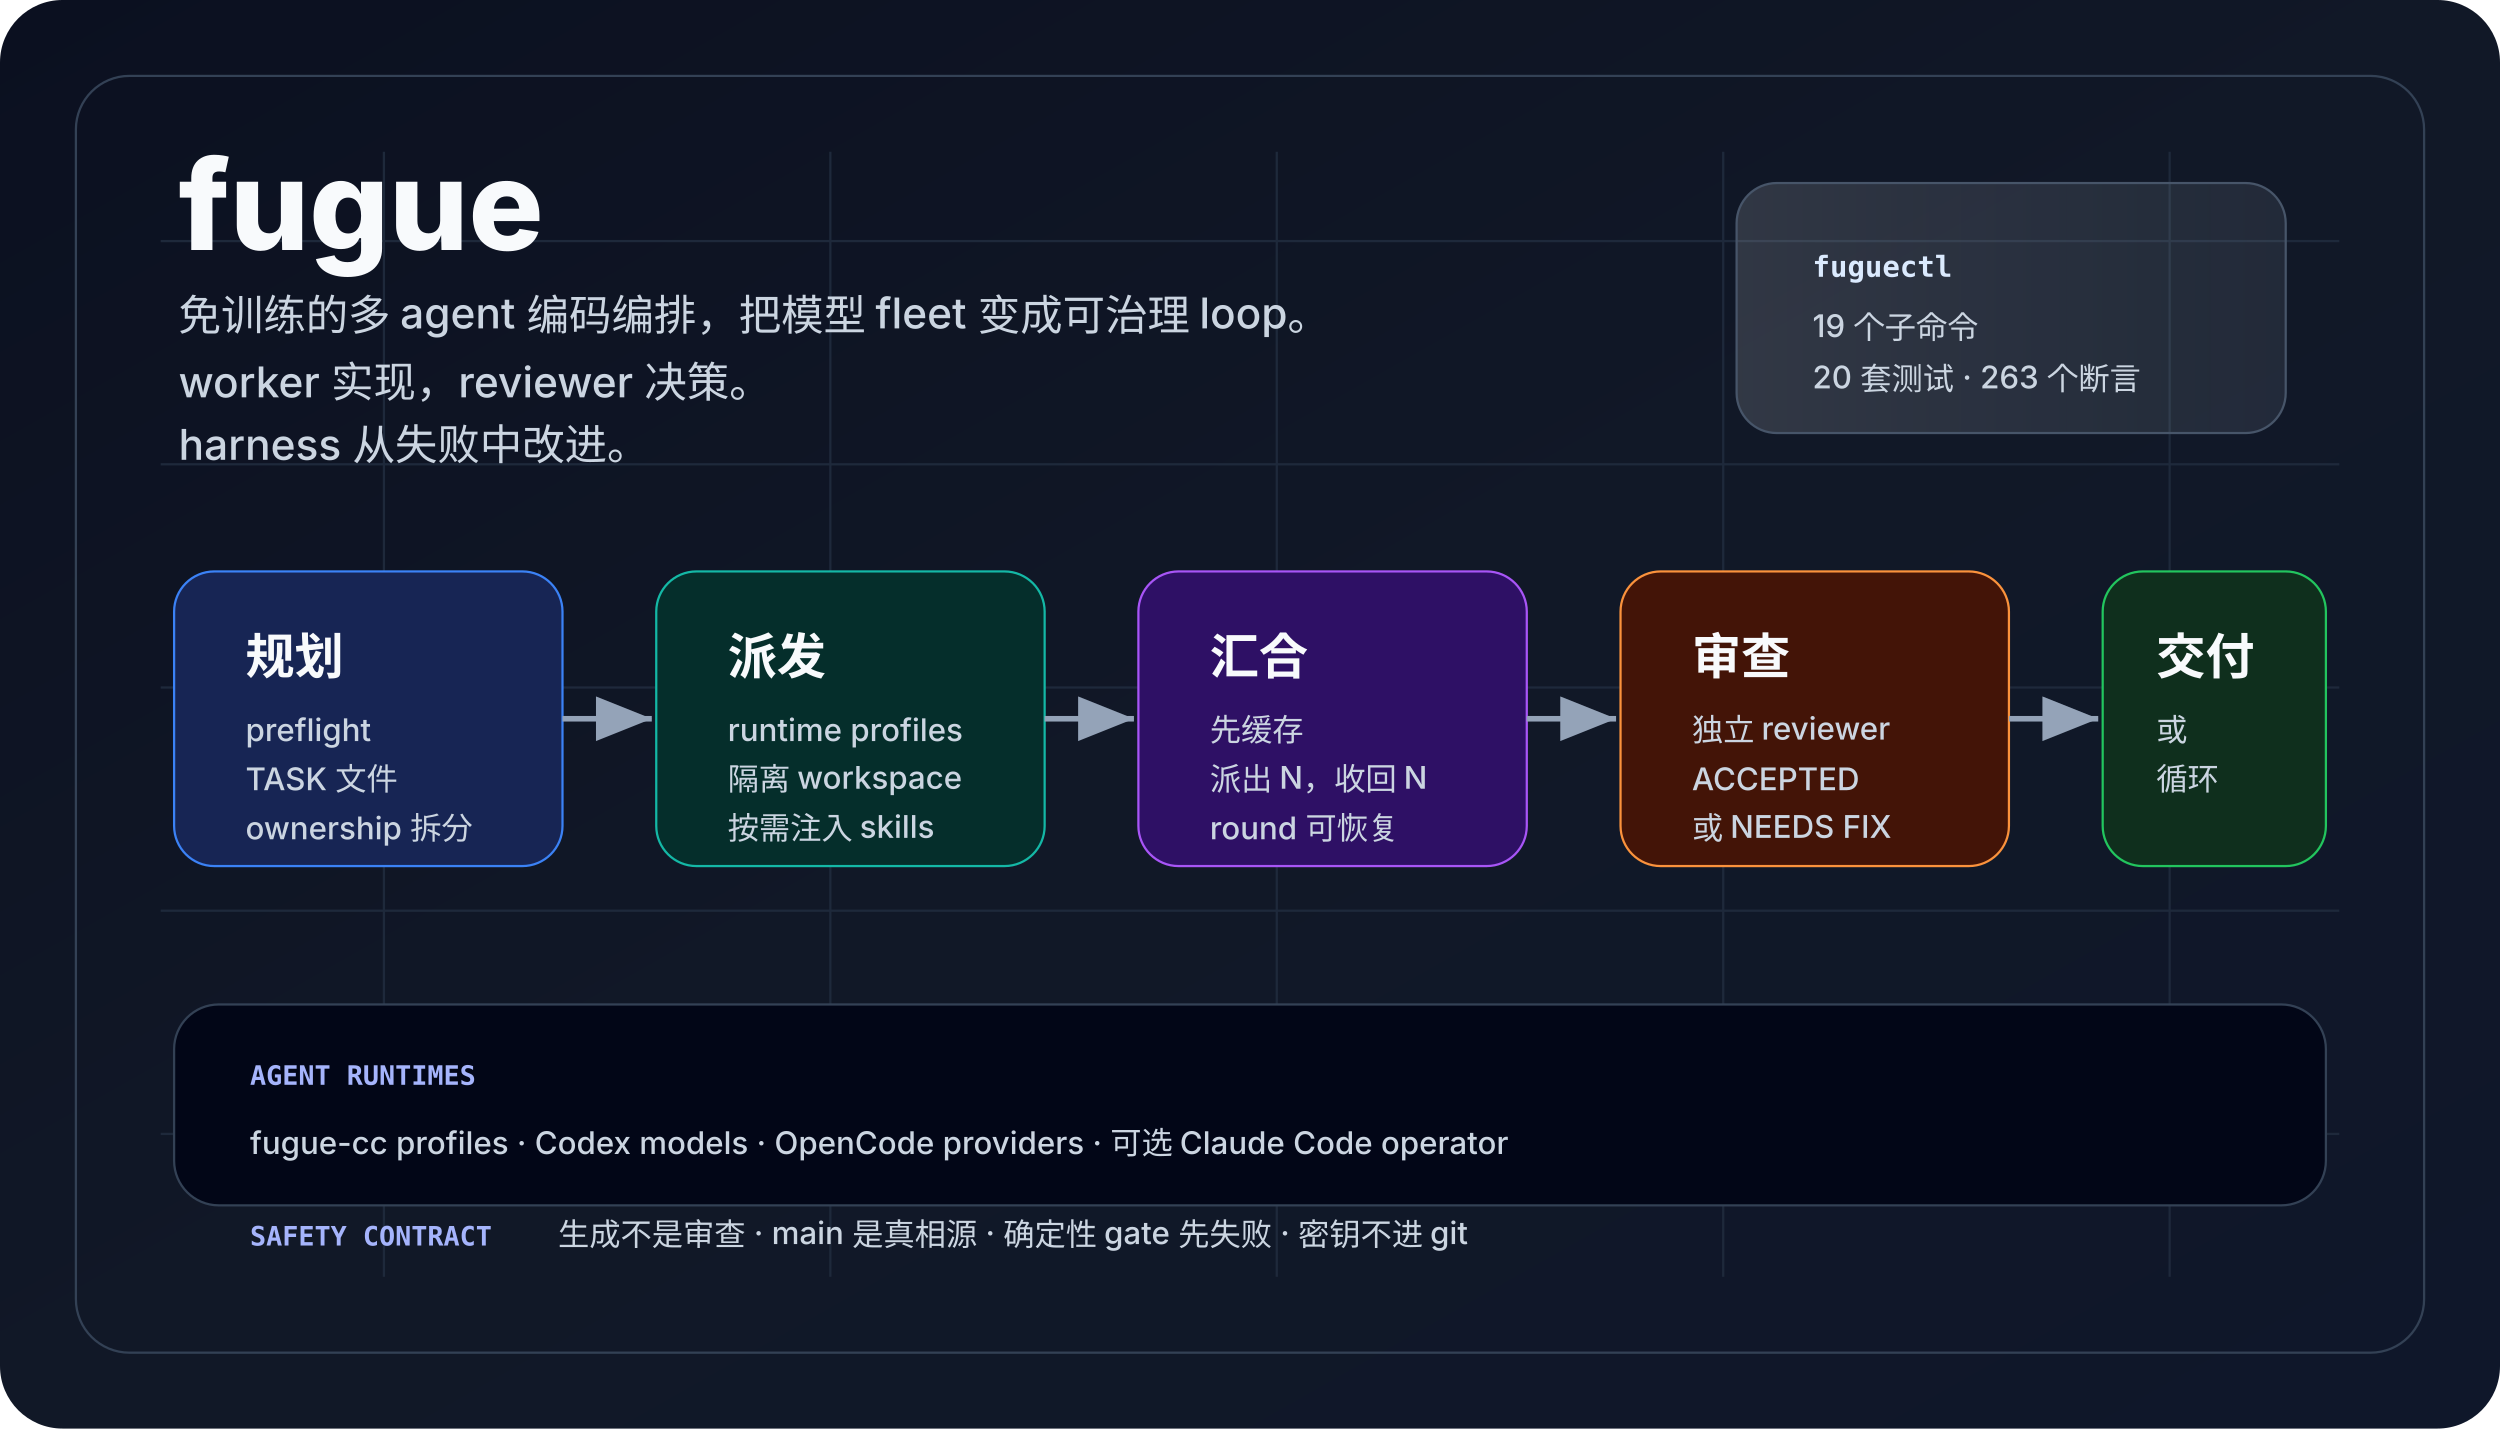
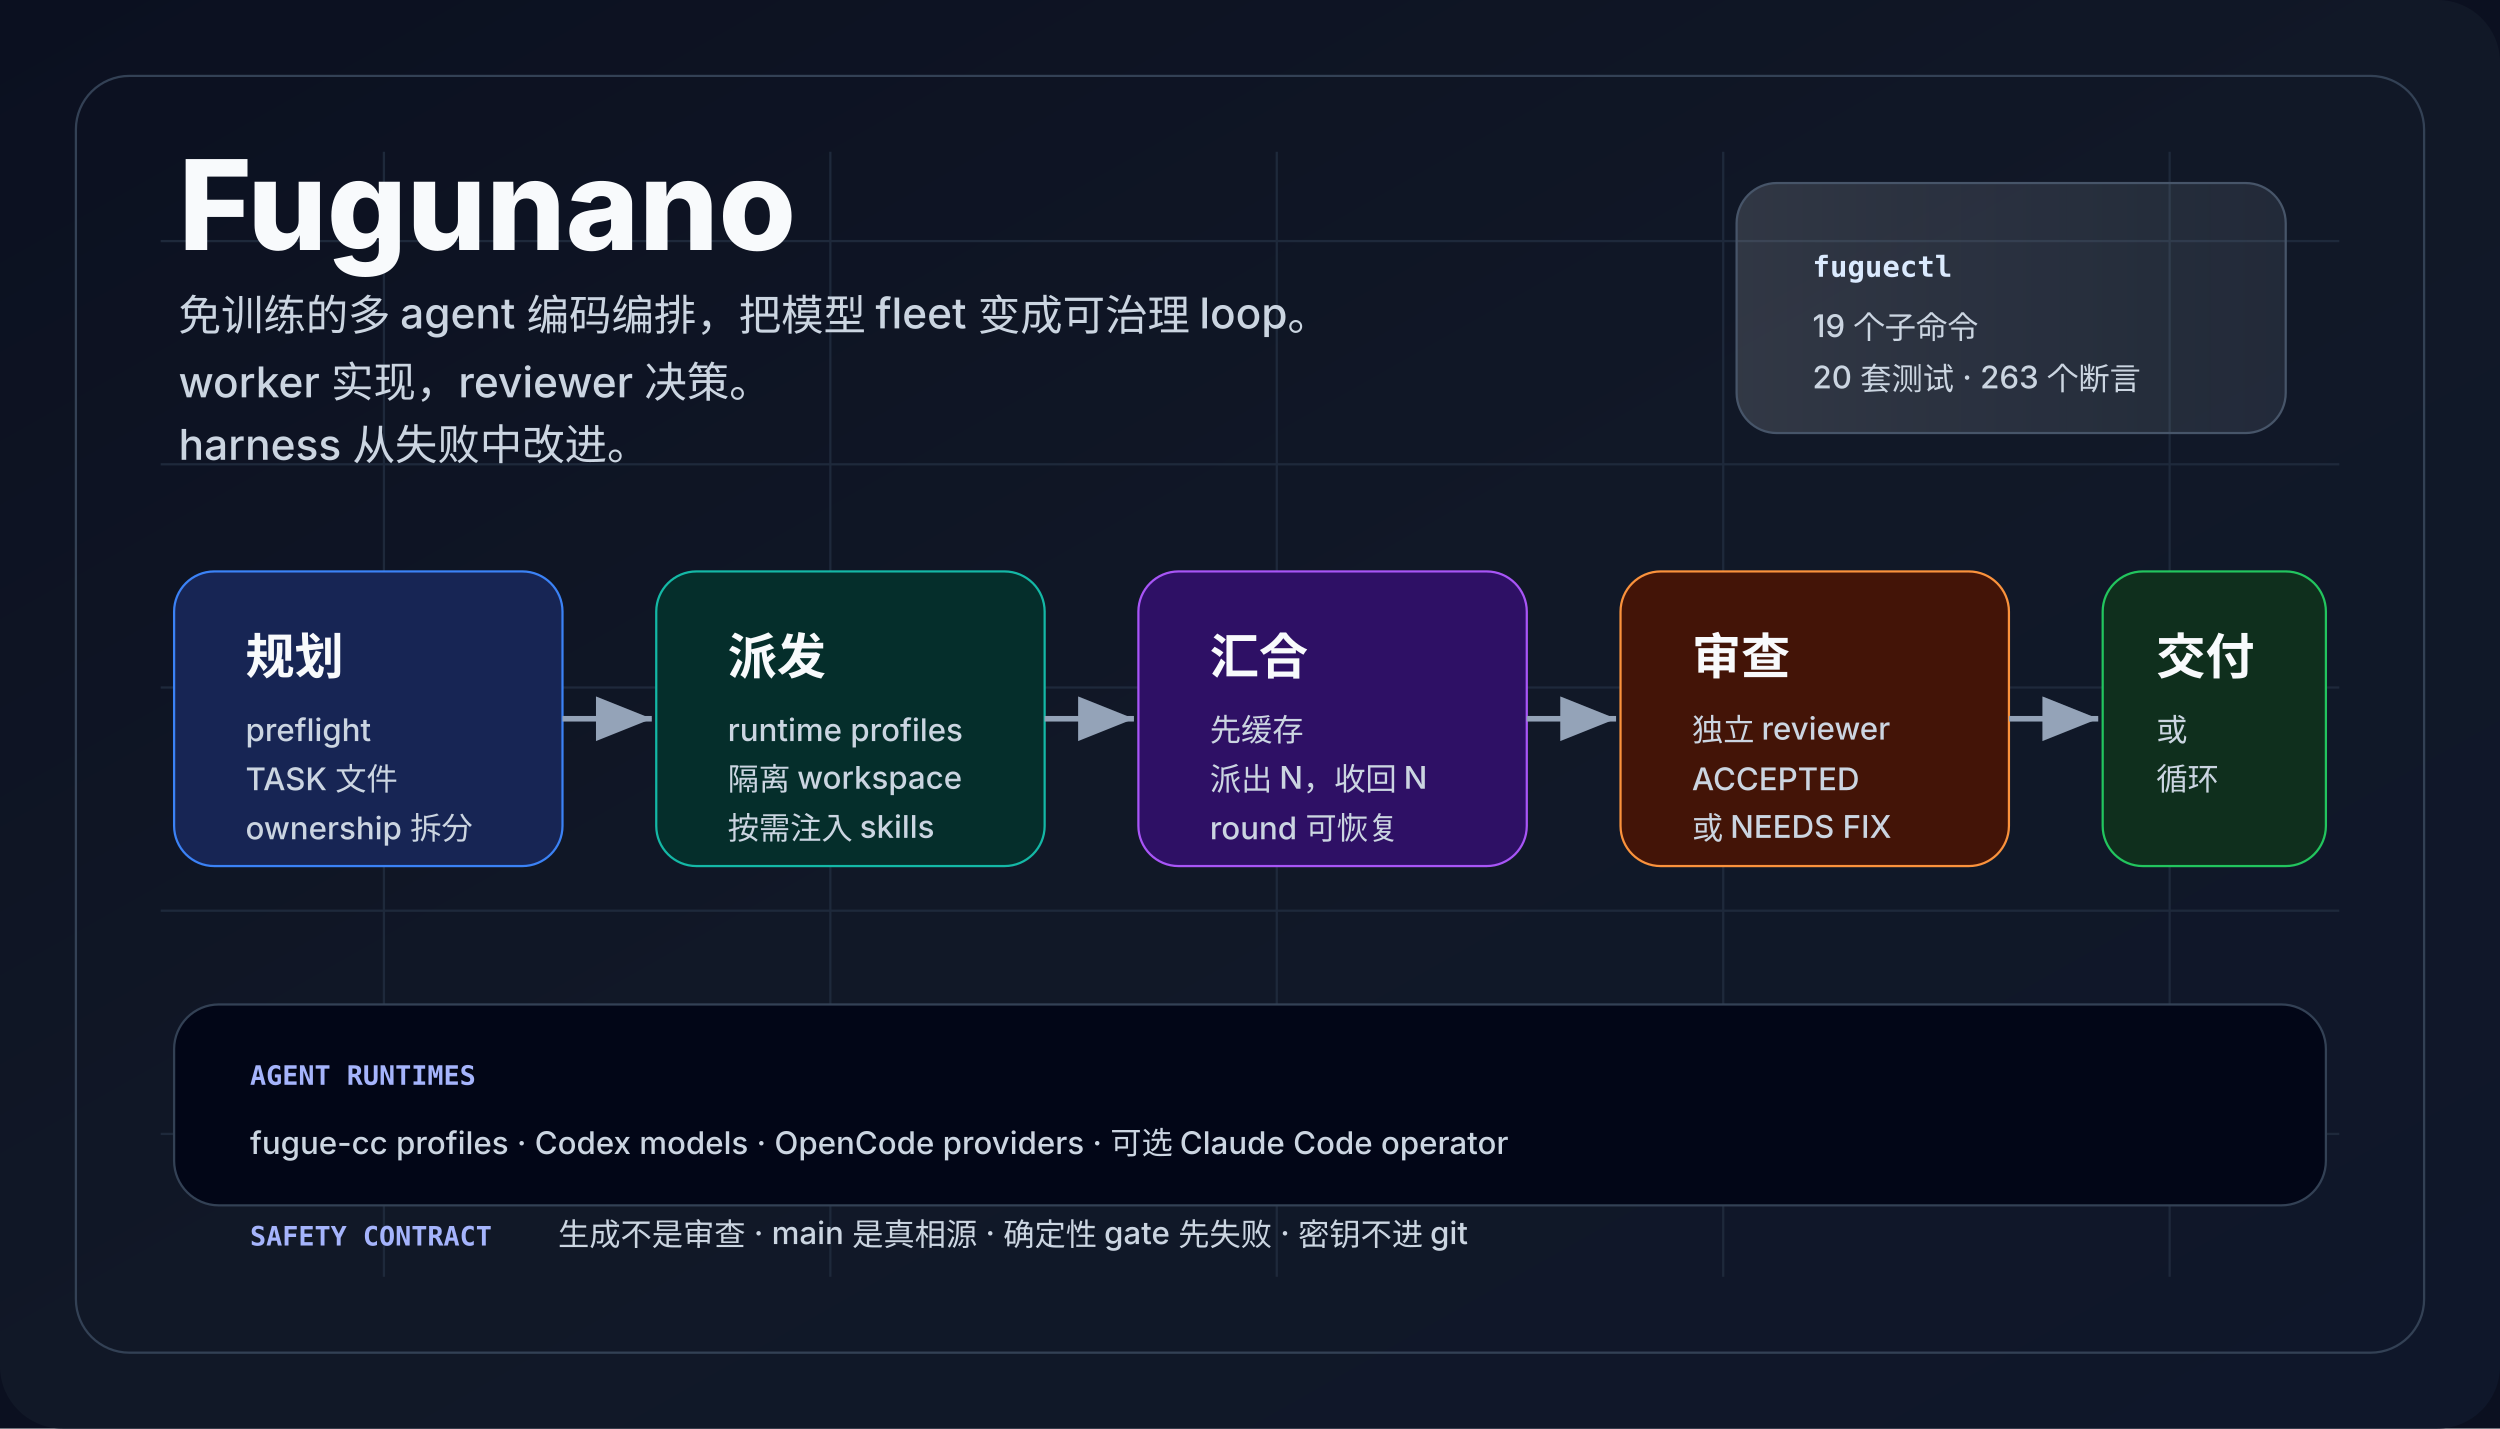
<svg xmlns="http://www.w3.org/2000/svg" viewBox="0 0 1120 640" role="img" aria-labelledby="title desc">
  <defs>
    <linearGradient id="bg" x1="0" x2="1" y1="0" y2="1">
      <stop offset="0" stop-color="#0b1020" />
      <stop offset="0.5" stop-color="#111827" />
      <stop offset="1" stop-color="#0f172a" />
    </linearGradient>
    <linearGradient id="panel" x1="0" x2="1">
      <stop offset="0" stop-color="#f8fafc" stop-opacity="0.14" />
      <stop offset="1" stop-color="#e0f2fe" stop-opacity="0.08" />
    </linearGradient>
    <marker id="arrow" markerWidth="12" markerHeight="12" refX="10" refY="4" orient="auto">
      <path d="M0,0 L10,4 L0,8 Z" fill="#94a3b8" />
    </marker>
    <style>
      .title {
        font:
          800 56px -apple-system,
          BlinkMacSystemFont,
          "PingFang SC",
          "Microsoft YaHei",
          "Segoe UI",
          sans-serif;
        fill: #f8fafc;
        letter-spacing: 0;
      }
      .tag {
        font:
          500 19px -apple-system,
          BlinkMacSystemFont,
          "PingFang SC",
          "Microsoft YaHei",
          "Segoe UI",
          sans-serif;
        fill: #cbd5e1;
        letter-spacing: 0;
      }
      .cardTitle {
        font:
          750 22px -apple-system,
          BlinkMacSystemFont,
          "PingFang SC",
          "Microsoft YaHei",
          "Segoe UI",
          sans-serif;
        fill: #f8fafc;
        letter-spacing: 0;
      }
      .cardText {
        font:
          500 14px -apple-system,
          BlinkMacSystemFont,
          "PingFang SC",
          "Microsoft YaHei",
          "Segoe UI",
          sans-serif;
        fill: #cbd5e1;
        letter-spacing: 0;
      }
      .tiny {
        font:
          600 12px ui-monospace,
          SFMono-Regular,
          Menlo,
          Consolas,
          monospace;
        fill: #a5b4fc;
        letter-spacing: 0;
      }
      .chip {
        font:
          700 13px ui-monospace,
          SFMono-Regular,
          Menlo,
          Consolas,
          monospace;
        fill: #dbeafe;
        letter-spacing: 0;
      }
    </style>
  </defs>
+   <rect width="1120" height="640" fill="#0b1020" />
  <rect width="1120" height="640" rx="28" fill="url(#bg)" />
  <path d="M72 108 H1048 M72 208 H1048 M72 308 H1048 M72 408 H1048 M72 508 H1048 M172 68 V572 M372 68 V572 M572 68 V572 M772 68 V572 M972 68 V572" stroke="#1e293b" stroke-width="1" />
  <rect x="34" y="34" width="1052" height="572" rx="24" fill="none" stroke="#334155" />
-   <text x="80" y="112" class="title">fugue</text>
+   <text x="80" y="112" class="title">Fugunano</text>
  <text x="80" y="148" class="tag">
    免训练的多 agent 编码编排，把模型 fleet 变成可治理 loop。
  </text>
  <text x="80" y="178" class="tag">worker 实现，reviewer 决策。</text>
  <text x="80" y="206" class="tag">harness 从失败中改进。</text>
  <rect x="778" y="82" width="246" height="112" rx="18" fill="url(#panel)" stroke="#475569" />
  <text x="812" y="124" class="chip">fuguectl</text>
  <text x="812" y="151" class="cardText">19 个子命令</text>
  <text x="812" y="174" class="cardText">20 套测试 · 263 个断言</text>
  <rect x="78" y="256" width="174" height="132" rx="18" fill="#172554" stroke="#3b82f6" />
  <text x="110" y="302" class="cardTitle">规划</text>
  <text x="110" y="332" class="cardText">preflight</text>
  <text x="110" y="354" class="cardText">TASK 文件</text>
  <text x="110" y="376" class="cardText">ownership 拆分</text>
  <rect x="294" y="256" width="174" height="132" rx="18" fill="#052e2b" stroke="#14b8a6" />
  <text x="326" y="302" class="cardTitle">派发</text>
  <text x="326" y="332" class="cardText">runtime profiles</text>
  <text x="326" y="354" class="cardText">隔离 workspace</text>
  <text x="326" y="376" class="cardText">按需注入 skills</text>
  <rect x="510" y="256" width="174" height="132" rx="18" fill="#2e1065" stroke="#a855f7" />
  <text x="542" y="302" class="cardTitle">汇合</text>
  <text x="542" y="332" class="cardText">先缓存</text>
  <text x="542" y="354" class="cardText">派出 N，收回 N</text>
  <text x="542" y="376" class="cardText">round 可恢复</text>
  <rect x="726" y="256" width="174" height="132" rx="18" fill="#431407" stroke="#fb923c" />
  <text x="758" y="302" class="cardTitle">审查</text>
  <text x="758" y="332" class="cardText">独立 reviewer</text>
  <text x="758" y="354" class="cardText">ACCEPTED</text>
  <text x="758" y="376" class="cardText">或 NEEDS FIX</text>
  <rect x="942" y="256" width="100" height="132" rx="18" fill="#0f2f1d" stroke="#22c55e" />
  <text x="966" y="302" class="cardTitle">交付</text>
  <text x="966" y="332" class="cardText">或</text>
  <text x="966" y="354" class="cardText">循环</text>
  <line x1="252" y1="322" x2="292" y2="322" stroke="#94a3b8" stroke-width="2.5" marker-end="url(#arrow)" />
  <line x1="468" y1="322" x2="508" y2="322" stroke="#94a3b8" stroke-width="2.5" marker-end="url(#arrow)" />
  <line x1="684" y1="322" x2="724" y2="322" stroke="#94a3b8" stroke-width="2.5" marker-end="url(#arrow)" />
  <line x1="900" y1="322" x2="940" y2="322" stroke="#94a3b8" stroke-width="2.5" marker-end="url(#arrow)" />
  <rect x="78" y="450" width="964" height="90" rx="20" fill="#020617" stroke="#334155" />
  <text x="112" y="486" class="tiny">AGENT RUNTIMES</text>
  <text x="112" y="517" class="cardText">
    fugue-cc profiles · Codex models · OpenCode providers · 可选 Claude Code
    operator
  </text>
  <text x="112" y="558" class="tiny">SAFETY CONTRACT</text>
  <text x="250" y="558" class="cardText">
    生成不是审查 · main 是真相源 · 确定性 gate 先失败 · 密钥不进 git
  </text>
</svg>
